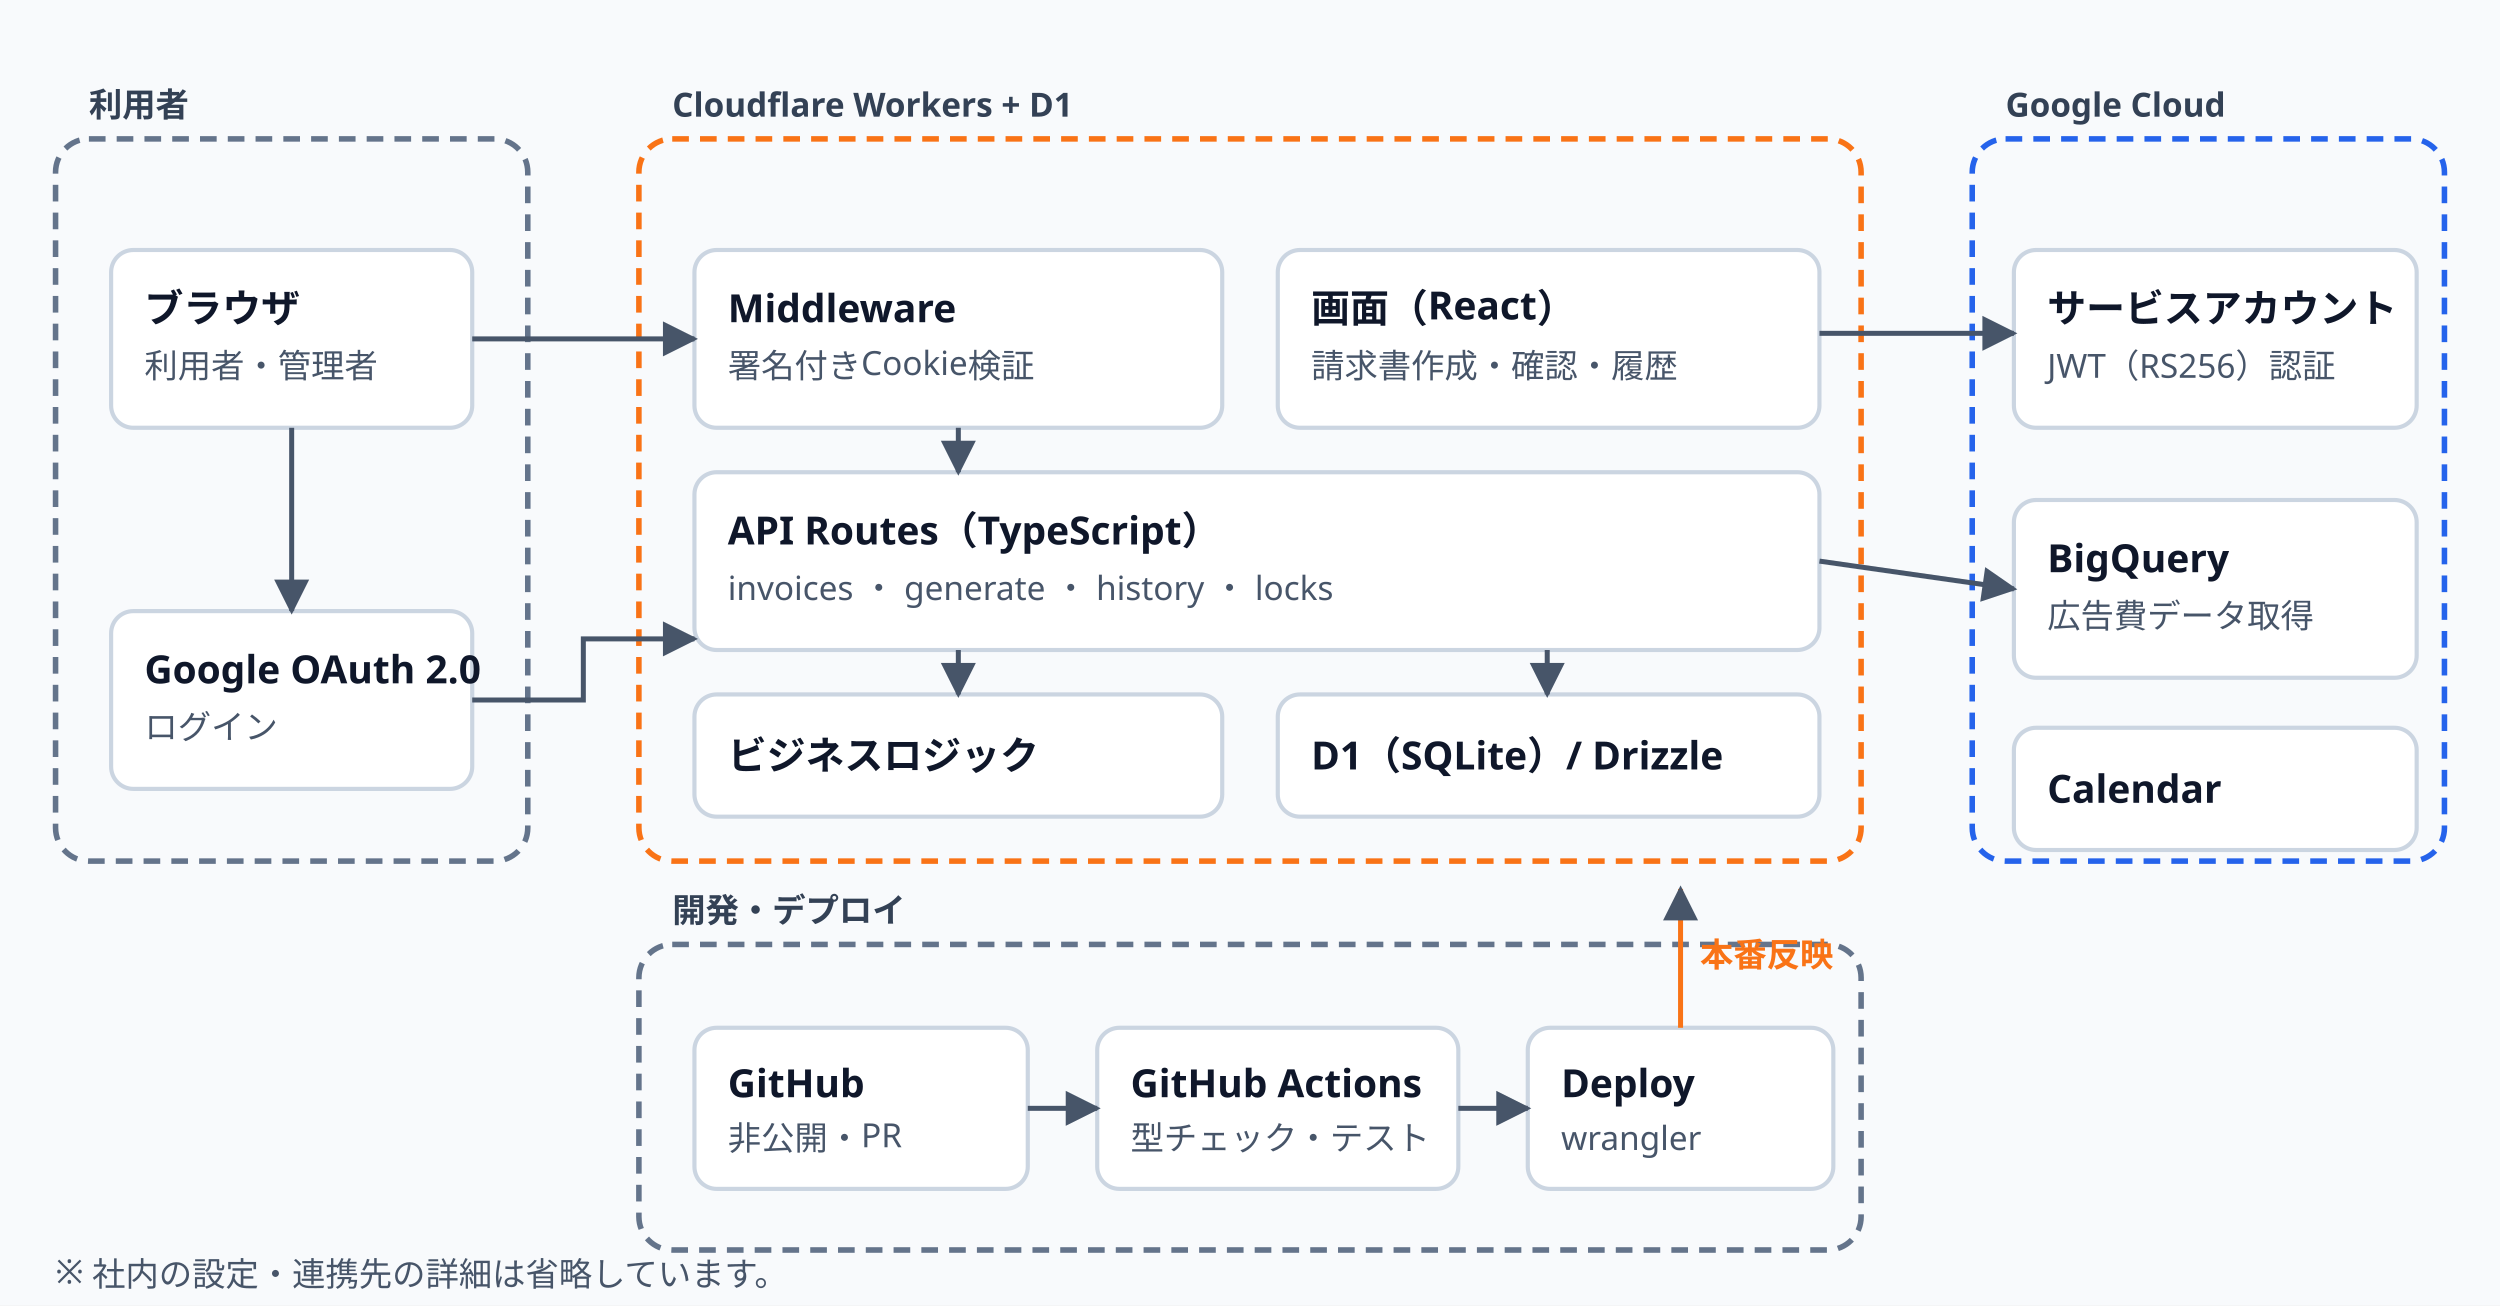
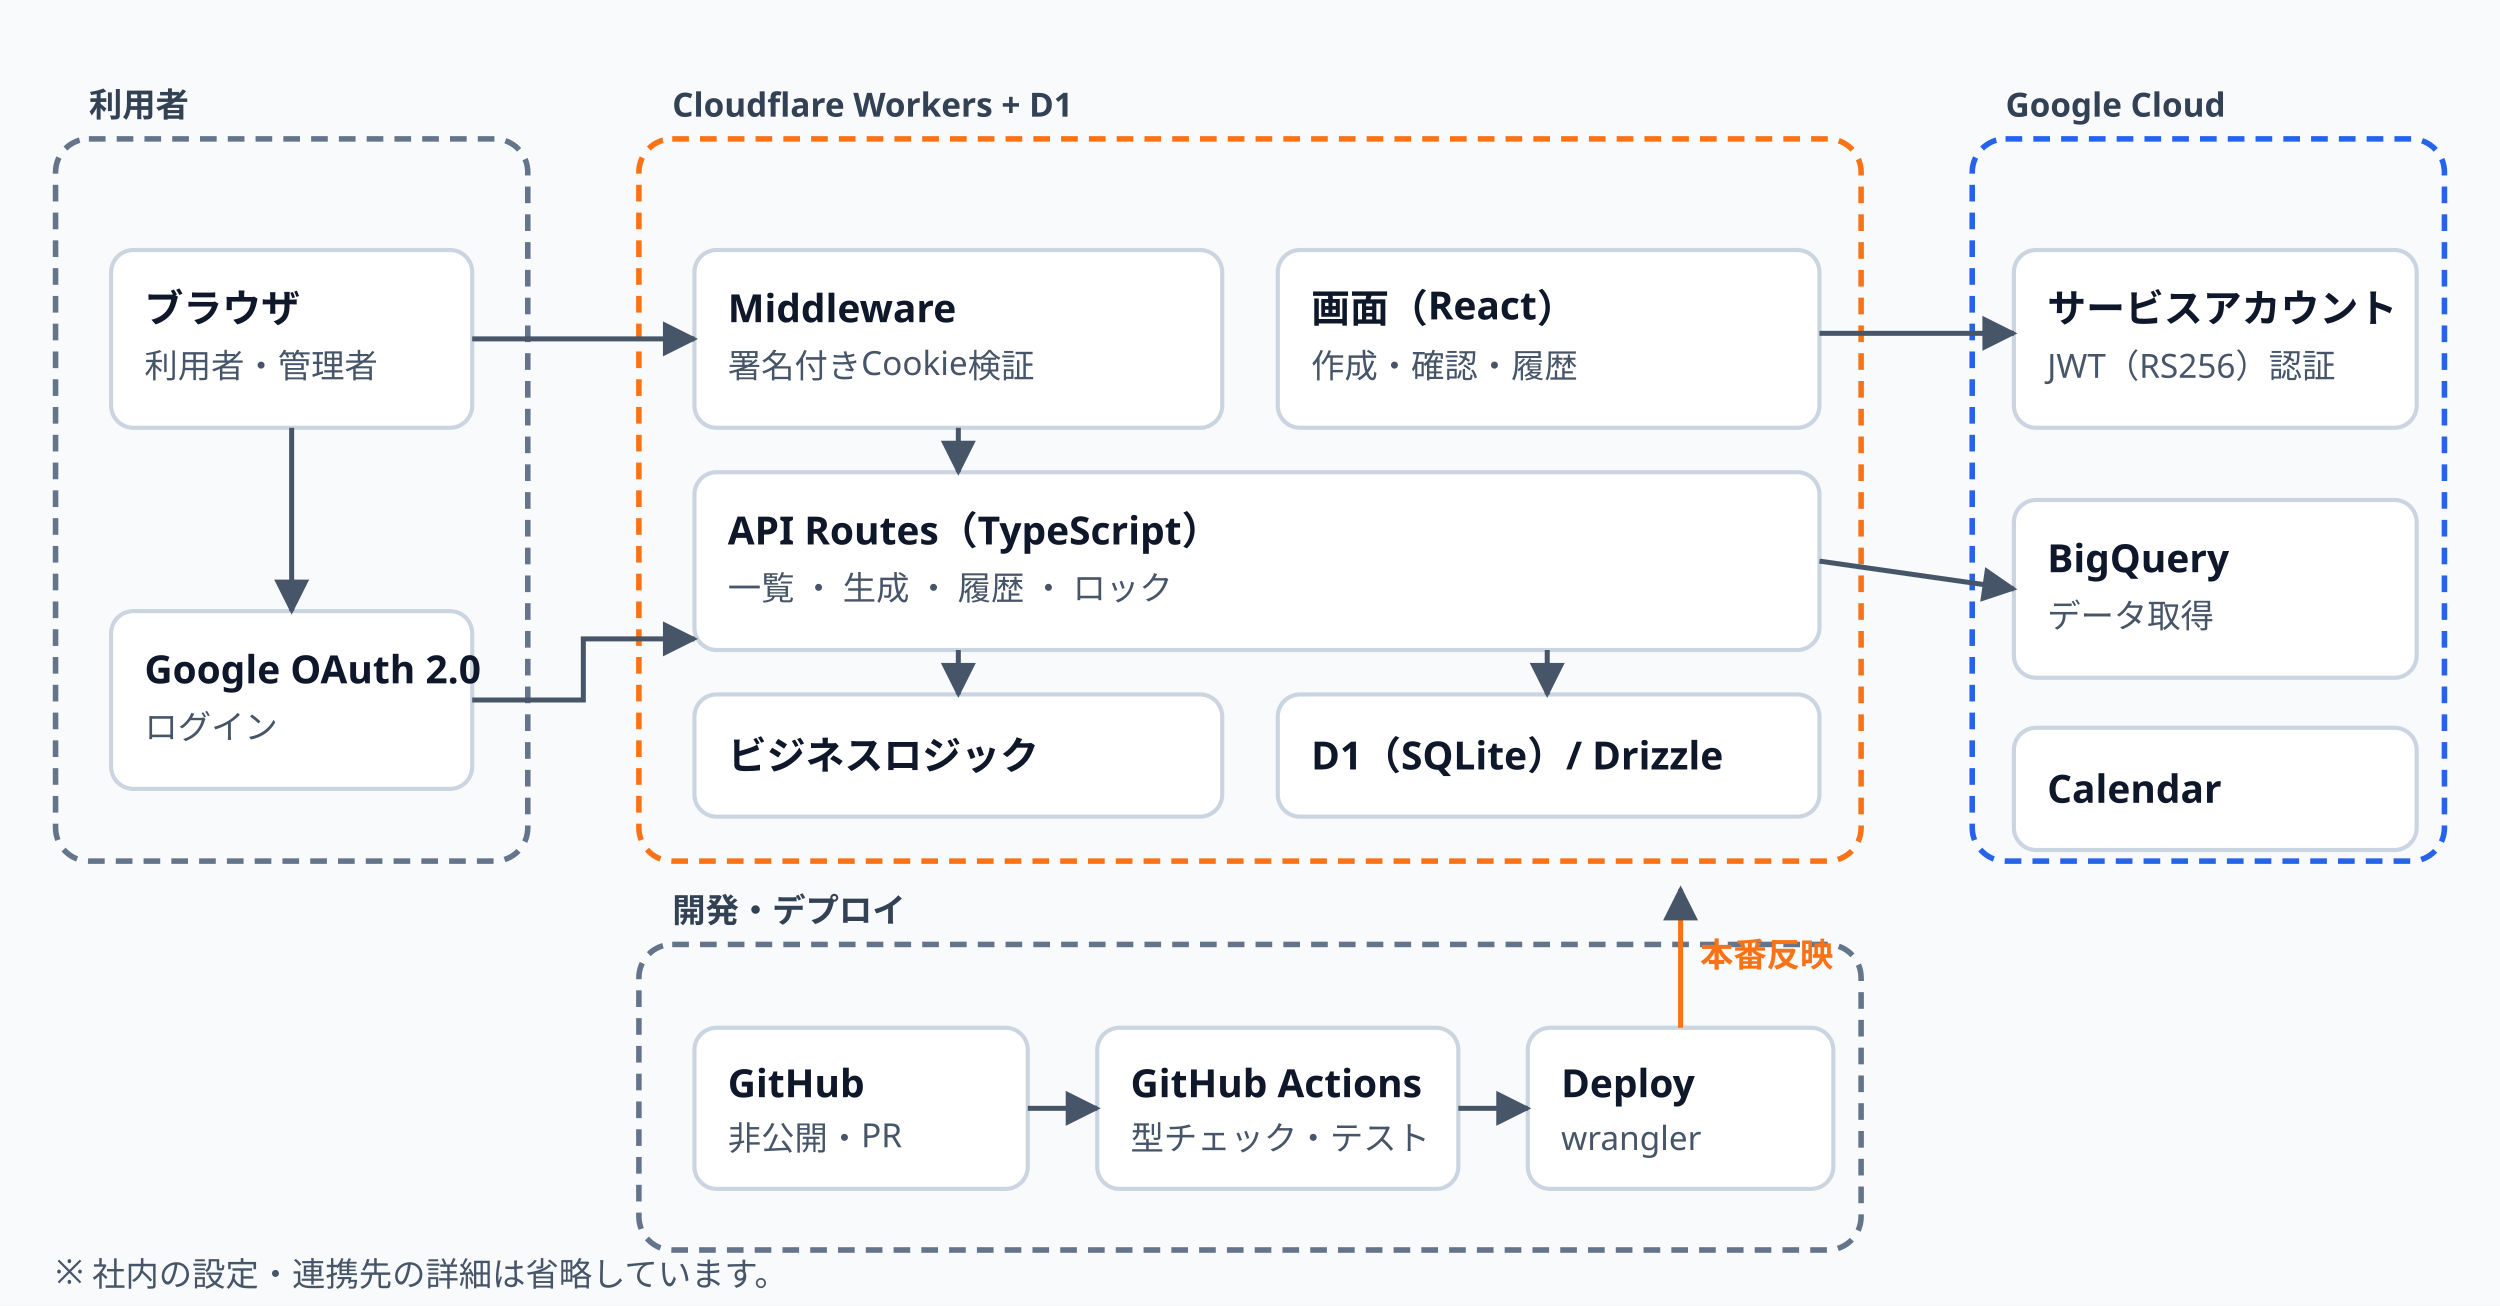
<svg xmlns="http://www.w3.org/2000/svg" viewBox="0 0 900 470" role="img" aria-labelledby="t d">
  <defs>
    <marker id="arrow" viewBox="0 0 10 10" refX="9" refY="5" markerWidth="7" markerHeight="7" orient="auto">
      <path d="M0 0 L10 5 L0 10 z" fill="#475569" />
    </marker>
    <style>
      .box { fill: #ffffff; stroke: #cbd5e1; stroke-width: 1.5; }
      .group { fill: none; stroke-width: 2; stroke-dasharray: 6 4; }
      .h { font: 700 14px sans-serif; fill: #0f172a; }
      .s { font: 12px sans-serif; fill: #475569; }
      .label { font: 600 12px sans-serif; fill: #334155; }
      .line { stroke: #475569; stroke-width: 1.8; fill: none; marker-end: url(#arrow); }
    </style>
  </defs>
  <rect width="900" height="470" fill="#f8fafc" />
  <rect class="group" x="20" y="50" width="170" height="260" rx="12" stroke="#64748b" />
  <text class="label" x="32" y="42">利用者</text>
  <rect class="group" x="230" y="50" width="440" height="260" rx="12" stroke="#f97316" />
  <text class="label" x="242" y="42">Cloudflare Workers + D1</text>
  <rect class="group" x="710" y="50" width="170" height="260" rx="12" stroke="#2563eb" />
  <text class="label" x="722" y="42">Google Cloud</text>
  <rect class="group" x="230" y="340" width="440" height="110" rx="12" stroke="#64748b" />
  <text class="label" x="242" y="332">開発・デプロイ</text>
  <rect class="box" x="40" y="90" width="130" height="64" rx="8" />
  <text class="h" x="52" y="116">ブラウザ</text>
  <text class="s" x="52" y="136">利用者・管理者</text>
  <rect class="box" x="40" y="220" width="130" height="64" rx="8" />
  <text class="h" x="52" y="246">Google OAuth 2.0</text>
  <text class="s" x="52" y="266">ログイン</text>
  <rect class="box" x="250" y="90" width="190" height="64" rx="8" />
  <text class="h" x="262" y="116">Middleware</text>
  <text class="s" x="262" y="136">署名付きCookie検証</text>
  <rect class="box" x="460" y="90" width="195" height="64" rx="8" />
  <text class="h" x="472" y="116">画面（React）</text>
-   <text class="s" x="472" y="136">請求書作成・確認・履歴</text>
+   <text class="s" x="472" y="136">作成・確認・履歴</text>
  <rect class="box" x="250" y="170" width="405" height="64" rx="8" />
  <text class="h" x="262" y="196">API Routes（TypeScript）</text>
-   <text class="s" x="262" y="216">invoices ・ generate ・ history ・ locks</text>
+   <text class="s" x="262" y="216">一覧 ・ 生成 ・ 履歴 ・ ロック</text>
  <rect class="box" x="250" y="250" width="190" height="44" rx="8" />
  <text class="h" x="262" y="277">ビジネスロジック</text>
  <rect class="box" x="460" y="250" width="195" height="44" rx="8" />
  <text class="h" x="472" y="277">D1（SQLite）/ Drizzle</text>
  <rect class="box" x="725" y="90" width="145" height="64" rx="8" />
  <text class="h" x="737" y="116">サービスアカウント</text>
  <text class="s" x="737" y="136">JWT（RS256）認証</text>
  <rect class="box" x="725" y="180" width="145" height="64" rx="8" />
  <text class="h" x="737" y="206">BigQuery</text>
-   <text class="s" x="737" y="226">広告費データ取得</text>
+   <text class="s" x="737" y="226">データ取得</text>
  <rect class="box" x="725" y="262" width="145" height="44" rx="8" />
  <text class="h" x="737" y="289">Calendar</text>
  <rect class="box" x="250" y="370" width="120" height="58" rx="8" />
  <text class="h" x="262" y="395">GitHub</text>
  <text class="s" x="262" y="414">非公開・PR</text>
  <rect class="box" x="395" y="370" width="130" height="58" rx="8" />
  <text class="h" x="407" y="395">GitHub Actions</text>
  <text class="s" x="407" y="414">型チェック・テスト</text>
  <rect class="box" x="550" y="370" width="110" height="58" rx="8" />
  <text class="h" x="562" y="395">Deploy</text>
  <text class="s" x="562" y="414">wrangler</text>
  <path class="line" d="M170 122 L250 122" />
  <path class="line" d="M105 154 L105 220" />
  <path class="line" d="M170 252 L210 252 L210 230 L250 230" />
  <path class="line" d="M345 154 L345 170" />
  <path class="line" d="M655 202 L725 212" />
  <path class="line" d="M655 120 L725 120" />
  <path class="line" d="M345 234 L345 250" />
  <path class="line" d="M557 234 L557 250" />
  <path class="line" d="M370 399 L395 399" />
  <path class="line" d="M525 399 L550 399" />
  <path class="line" d="M605 370 L605 320" style="stroke:#f97316" />
  <text class="s" x="612" y="348" style="fill:#f97316;font-weight:600">本番反映</text>
  <text class="s" x="20" y="462">※ 社内の設定・連携先の詳細は省略しています。</text>
</svg>
